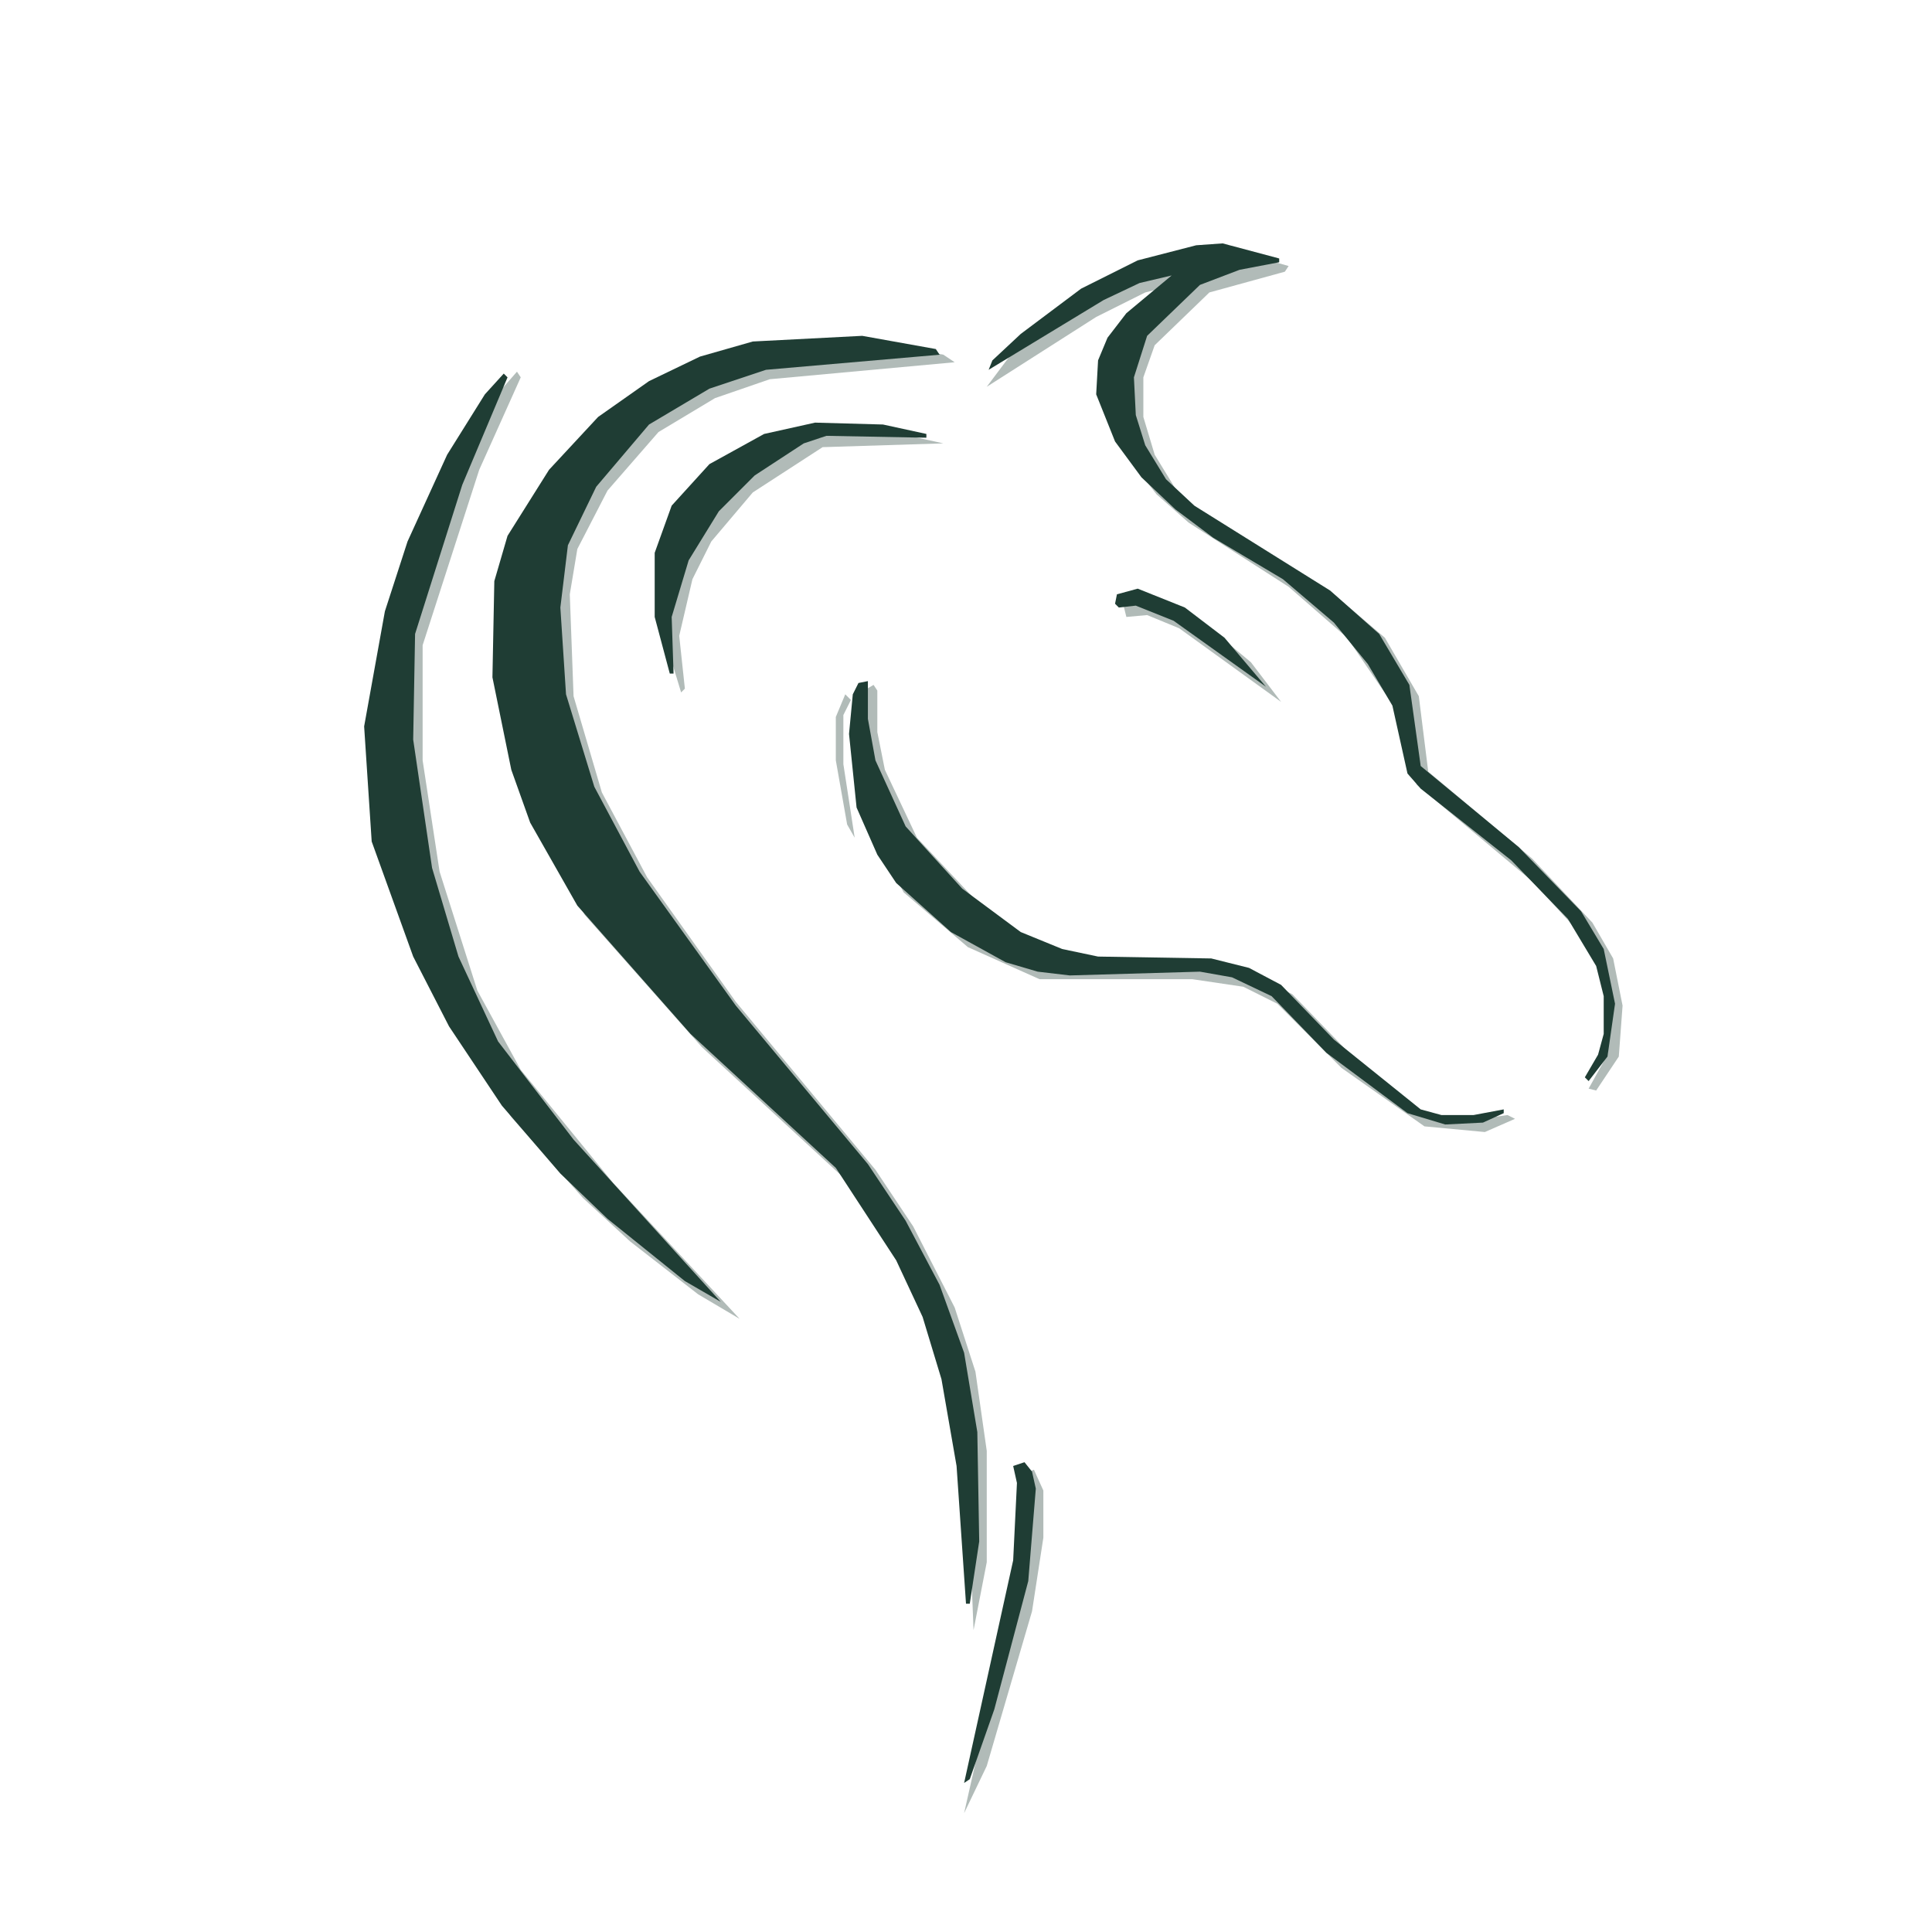
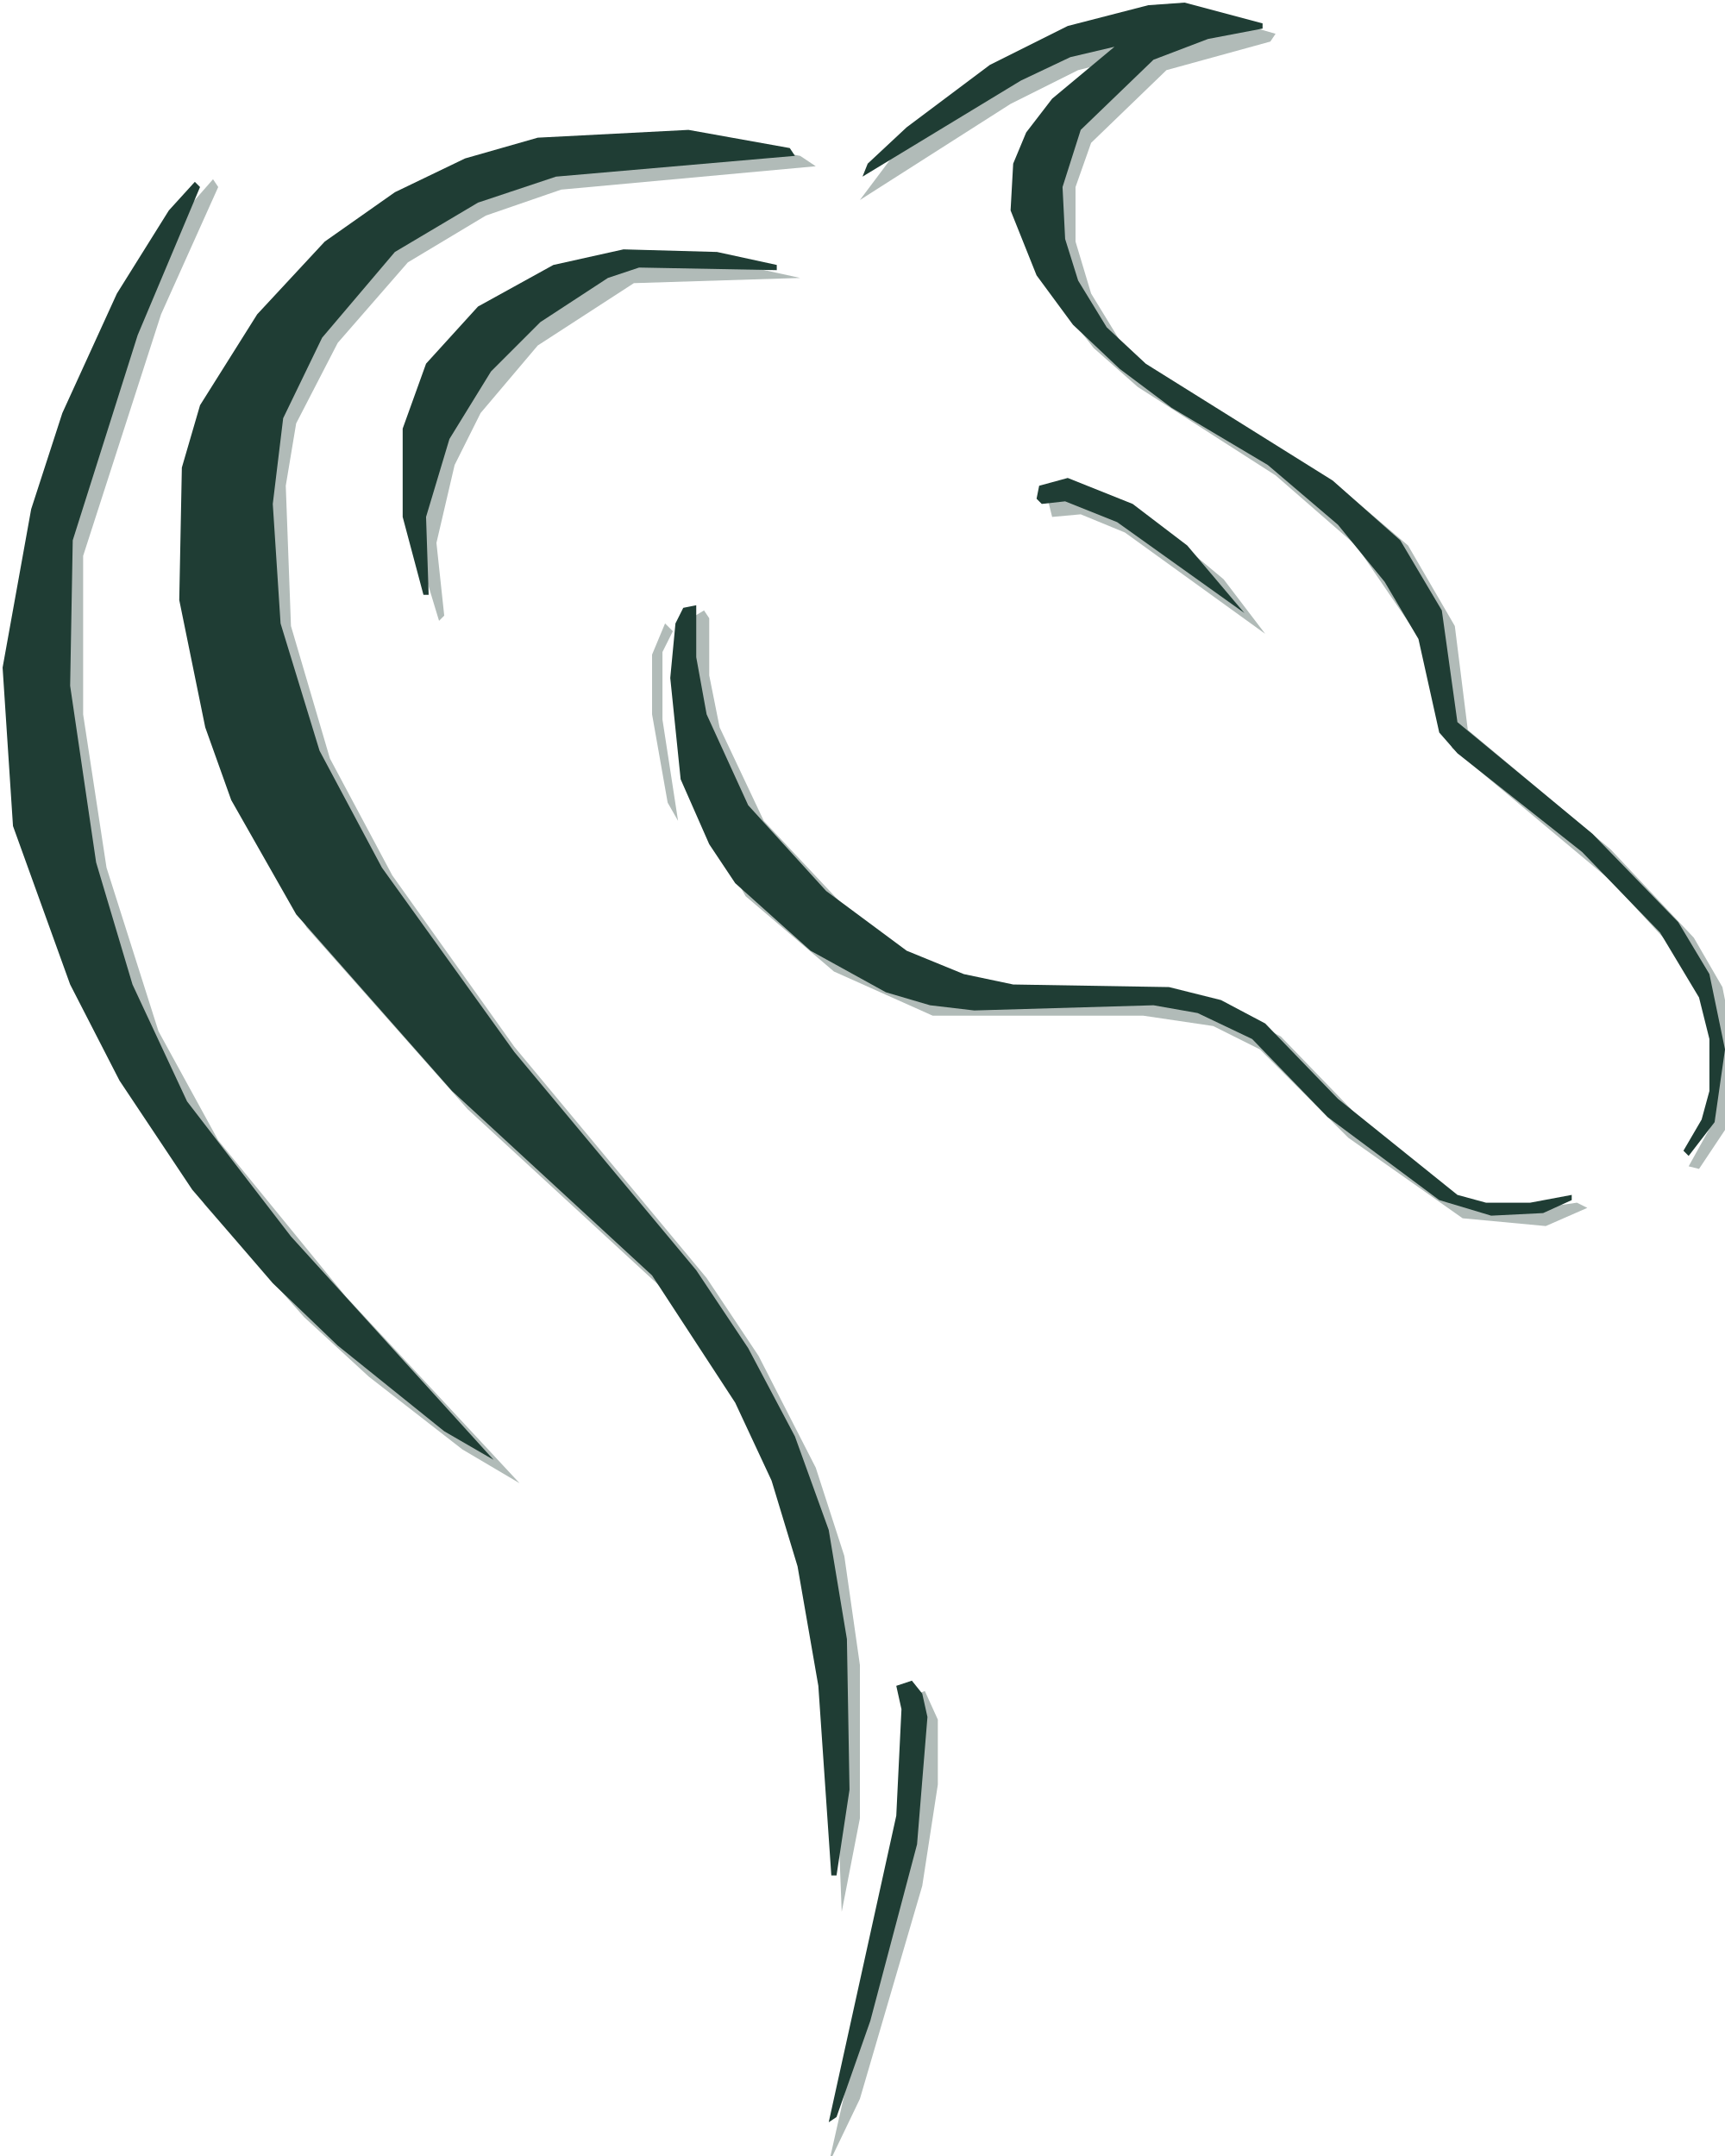
- <svg xmlns="http://www.w3.org/2000/svg" viewBox="0 0 512 512" fill="none">
+ <svg xmlns="http://www.w3.org/2000/svg" viewBox="96 64 332 415" fill="none">
  <g fill="#1f3d34" opacity="0.35" transform="translate(2 2)">
    <path d="M 201.00 90.00 L 187.50 93.50 L 174.00 99.50 L 158.00 110.50 L 147.00 122.00 L 135.50 139.50 L 132.50 147.00 L 130.00 166.00 L 131.00 185.50 L 139.00 215.00 L 153.00 240.50 L 184.00 275.50 L 222.00 310.50 L 237.50 334.50 L 245.50 352.50 L 251.00 374.00 L 255.00 404.50 L 256.00 430.00 L 259.50 412.00 L 259.50 382.50 L 256.50 361.50 L 251.00 344.50 L 240.00 323.00 L 230.00 308.00 L 193.00 263.50 L 169.50 230.50 L 157.50 208.00 L 150.00 182.50 L 149.00 155.50 L 151.00 143.50 L 159.00 128.00 L 172.50 112.50 L 187.50 103.50 L 202.00 98.50 L 251.00 94.00 L 248.00 92.00 L 232.00 89.00 Z" />
    <path d="M 135.00 96.50 L 128.00 104.50 L 119.00 119.00 L 108.50 141.50 L 101.50 163.00 L 97.00 184.50 L 96.00 197.50 L 98.50 224.00 L 109.50 254.00 L 119.00 272.50 L 133.50 294.00 L 152.50 315.50 L 165.00 327.00 L 183.00 341.00 L 194.00 347.50 L 160.50 311.50 L 136.00 281.50 L 124.50 260.50 L 114.50 229.00 L 110.00 199.50 L 110.00 169.00 L 125.00 122.50 L 136.00 98.00 Z" />
    <path d="M 284.50 77.50 L 265.50 92.50 L 259.50 100.50 L 288.50 82.00 L 301.50 75.50 L 309.50 73.50 L 295.50 86.00 L 290.50 96.50 L 290.00 104.50 L 295.50 117.50 L 304.50 129.00 L 313.00 136.50 L 339.50 153.50 L 355.00 167.00 L 369.00 187.50 L 371.00 200.00 L 373.50 206.00 L 404.00 231.50 L 415.50 244.00 L 422.50 255.50 L 425.00 266.00 L 424.00 277.50 L 419.00 286.50 L 421.00 287.00 L 427.00 278.00 L 428.00 264.50 L 425.50 252.00 L 420.00 242.50 L 404.00 225.50 L 376.50 202.50 L 374.00 182.50 L 365.00 167.00 L 351.50 155.50 L 315.00 132.50 L 309.50 127.50 L 304.00 118.50 L 301.00 108.50 L 301.00 98.00 L 304.00 89.50 L 318.50 75.50 L 338.50 70.00 L 339.50 68.50 L 325.50 64.50 L 315.50 65.00 L 299.50 69.50 Z" />
    <path d="M 227.00 181.00 L 225.50 185.50 L 225.00 202.00 L 228.50 218.50 L 237.50 234.50 L 254.50 249.00 L 273.50 257.50 L 314.00 257.50 L 327.50 259.50 L 336.50 264.00 L 353.50 281.00 L 375.50 296.50 L 391.50 298.00 L 399.50 294.50 L 397.50 293.50 L 383.50 295.50 L 374.50 292.50 L 355.00 276.50 L 340.50 261.50 L 329.00 255.50 L 318.00 253.50 L 289.00 253.00 L 271.00 247.00 L 256.50 236.50 L 241.00 220.00 L 232.50 202.00 L 230.50 192.00 L 230.50 181.00 L 229.50 179.50 Z" />
    <path d="M 248.00 115.50 L 232.00 112.00 L 215.00 112.00 L 198.00 116.50 L 187.00 123.50 L 176.50 136.00 L 173.00 148.50 L 173.50 165.00 L 178.50 181.50 L 179.50 180.50 L 178.00 166.50 L 181.50 151.50 L 186.50 141.50 L 197.50 128.50 L 216.00 116.50 Z" />
    <path d="M 272.00 387.50 L 268.00 389.00 L 269.50 395.00 L 268.50 412.00 L 253.50 478.50 L 259.50 466.00 L 271.50 425.00 L 274.50 405.50 L 274.50 393.00 Z" />
    <path d="M 295.50 157.50 L 296.50 161.50 L 302.00 161.00 L 310.50 164.50 L 337.50 184.00 L 329.50 173.50 L 314.50 161.00 L 302.50 156.00 Z" />
    <path d="M 222.00 182.00 L 219.50 188.00 L 219.50 199.50 L 222.50 216.50 L 224.50 220.00 L 221.50 200.50 L 221.50 187.50 L 223.50 183.50 Z" />
  </g>
  <g fill="#1f3d34">
    <path d="M 199.50 90.50 L 185.50 94.50 L 172.00 101.00 L 158.50 110.50 L 145.50 124.50 L 134.50 142.00 L 131.00 154.00 L 130.50 179.50 L 135.50 204.00 L 140.50 218.00 L 153.00 240.00 L 183.00 274.00 L 221.50 309.50 L 237.50 334.00 L 244.50 349.00 L 249.50 365.50 L 253.50 388.50 L 256.00 425.00 L 257.00 425.00 L 259.50 408.50 L 259.00 379.50 L 255.50 358.50 L 249.00 340.50 L 240.00 323.50 L 230.00 308.50 L 195.00 266.50 L 169.50 231.00 L 157.50 208.50 L 150.00 184.00 L 148.50 161.00 L 150.50 144.50 L 158.00 129.00 L 172.00 112.50 L 188.00 103.00 L 203.00 98.00 L 249.00 94.00 L 248.00 92.50 L 228.50 89.00 Z" />
    <path d="M 133.50 99.00 L 128.50 104.50 L 118.50 120.50 L 108.00 143.50 L 102.00 162.00 L 96.50 192.50 L 98.50 223.00 L 109.50 253.50 L 119.00 272.00 L 133.00 293.00 L 148.50 311.00 L 161.00 323.00 L 181.50 339.50 L 191.00 345.00 L 152.00 302.00 L 132.00 276.00 L 121.50 253.50 L 114.50 230.00 L 109.50 196.00 L 110.00 168.00 L 122.50 128.50 L 134.50 100.00 Z" />
    <path d="M 286.50 76.50 L 270.50 88.50 L 263.00 95.50 L 262.00 98.00 L 292.50 79.50 L 302.00 75.00 L 310.50 73.00 L 298.50 83.00 L 293.50 89.50 L 291.00 95.50 L 290.50 104.50 L 295.50 117.00 L 302.50 126.50 L 311.50 135.00 L 321.50 142.50 L 340.00 153.50 L 353.50 165.00 L 362.50 176.00 L 369.00 187.00 L 373.00 205.00 L 376.50 209.00 L 400.50 228.00 L 415.50 243.50 L 423.00 256.00 L 425.00 264.00 L 425.00 274.00 L 423.50 279.50 L 420.00 285.50 L 421.00 286.50 L 426.00 280.00 L 428.00 266.00 L 425.00 251.50 L 419.00 241.50 L 402.50 224.50 L 376.50 203.00 L 373.50 181.50 L 365.50 168.00 L 352.50 156.50 L 316.50 134.00 L 309.00 127.00 L 303.50 118.00 L 301.00 110.00 L 300.50 100.00 L 304.00 89.00 L 318.00 75.50 L 328.50 71.50 L 339.00 69.50 L 339.00 68.50 L 324.00 64.50 L 317.00 65.00 L 301.50 69.00 Z" />
    <path d="M 227.50 181.00 L 226.00 184.00 L 225.00 194.50 L 227.00 214.00 L 232.50 226.50 L 237.50 234.00 L 252.00 247.00 L 266.50 255.00 L 275.00 257.50 L 283.50 258.50 L 318.00 257.50 L 326.50 259.00 L 337.00 264.00 L 351.50 279.00 L 373.00 295.00 L 383.00 298.00 L 393.00 297.50 L 398.50 295.00 L 398.50 294.00 L 390.50 295.50 L 382.00 295.50 L 376.50 294.00 L 353.50 275.50 L 339.50 261.00 L 331.00 256.50 L 321.00 254.00 L 291.00 253.50 L 281.50 251.50 L 270.50 247.00 L 255.00 235.50 L 240.00 219.00 L 232.00 201.50 L 230.00 190.50 L 230.00 180.50 Z" />
    <path d="M 245.50 115.00 L 234.00 112.50 L 216.00 112.00 L 202.50 115.00 L 188.00 123.00 L 178.00 134.00 L 173.50 146.50 L 173.50 163.50 L 177.50 178.50 L 178.50 178.50 L 178.00 163.50 L 182.50 148.50 L 190.50 135.50 L 200.00 126.00 L 213.00 117.50 L 219.00 115.50 L 245.50 116.00 Z" />
    <path d="M 271.50 387.50 L 268.50 388.50 L 269.50 393.00 L 268.50 413.50 L 255.50 472.50 L 257.00 471.50 L 263.50 453.00 L 272.50 419.00 L 274.50 394.50 L 273.50 390.00 Z" />
    <path d="M 296.00 157.50 L 295.50 160.00 L 296.50 161.00 L 301.00 160.50 L 311.00 164.50 L 335.50 182.00 L 324.50 169.00 L 314.00 161.00 L 301.50 156.00 Z" />
  </g>
</svg>
